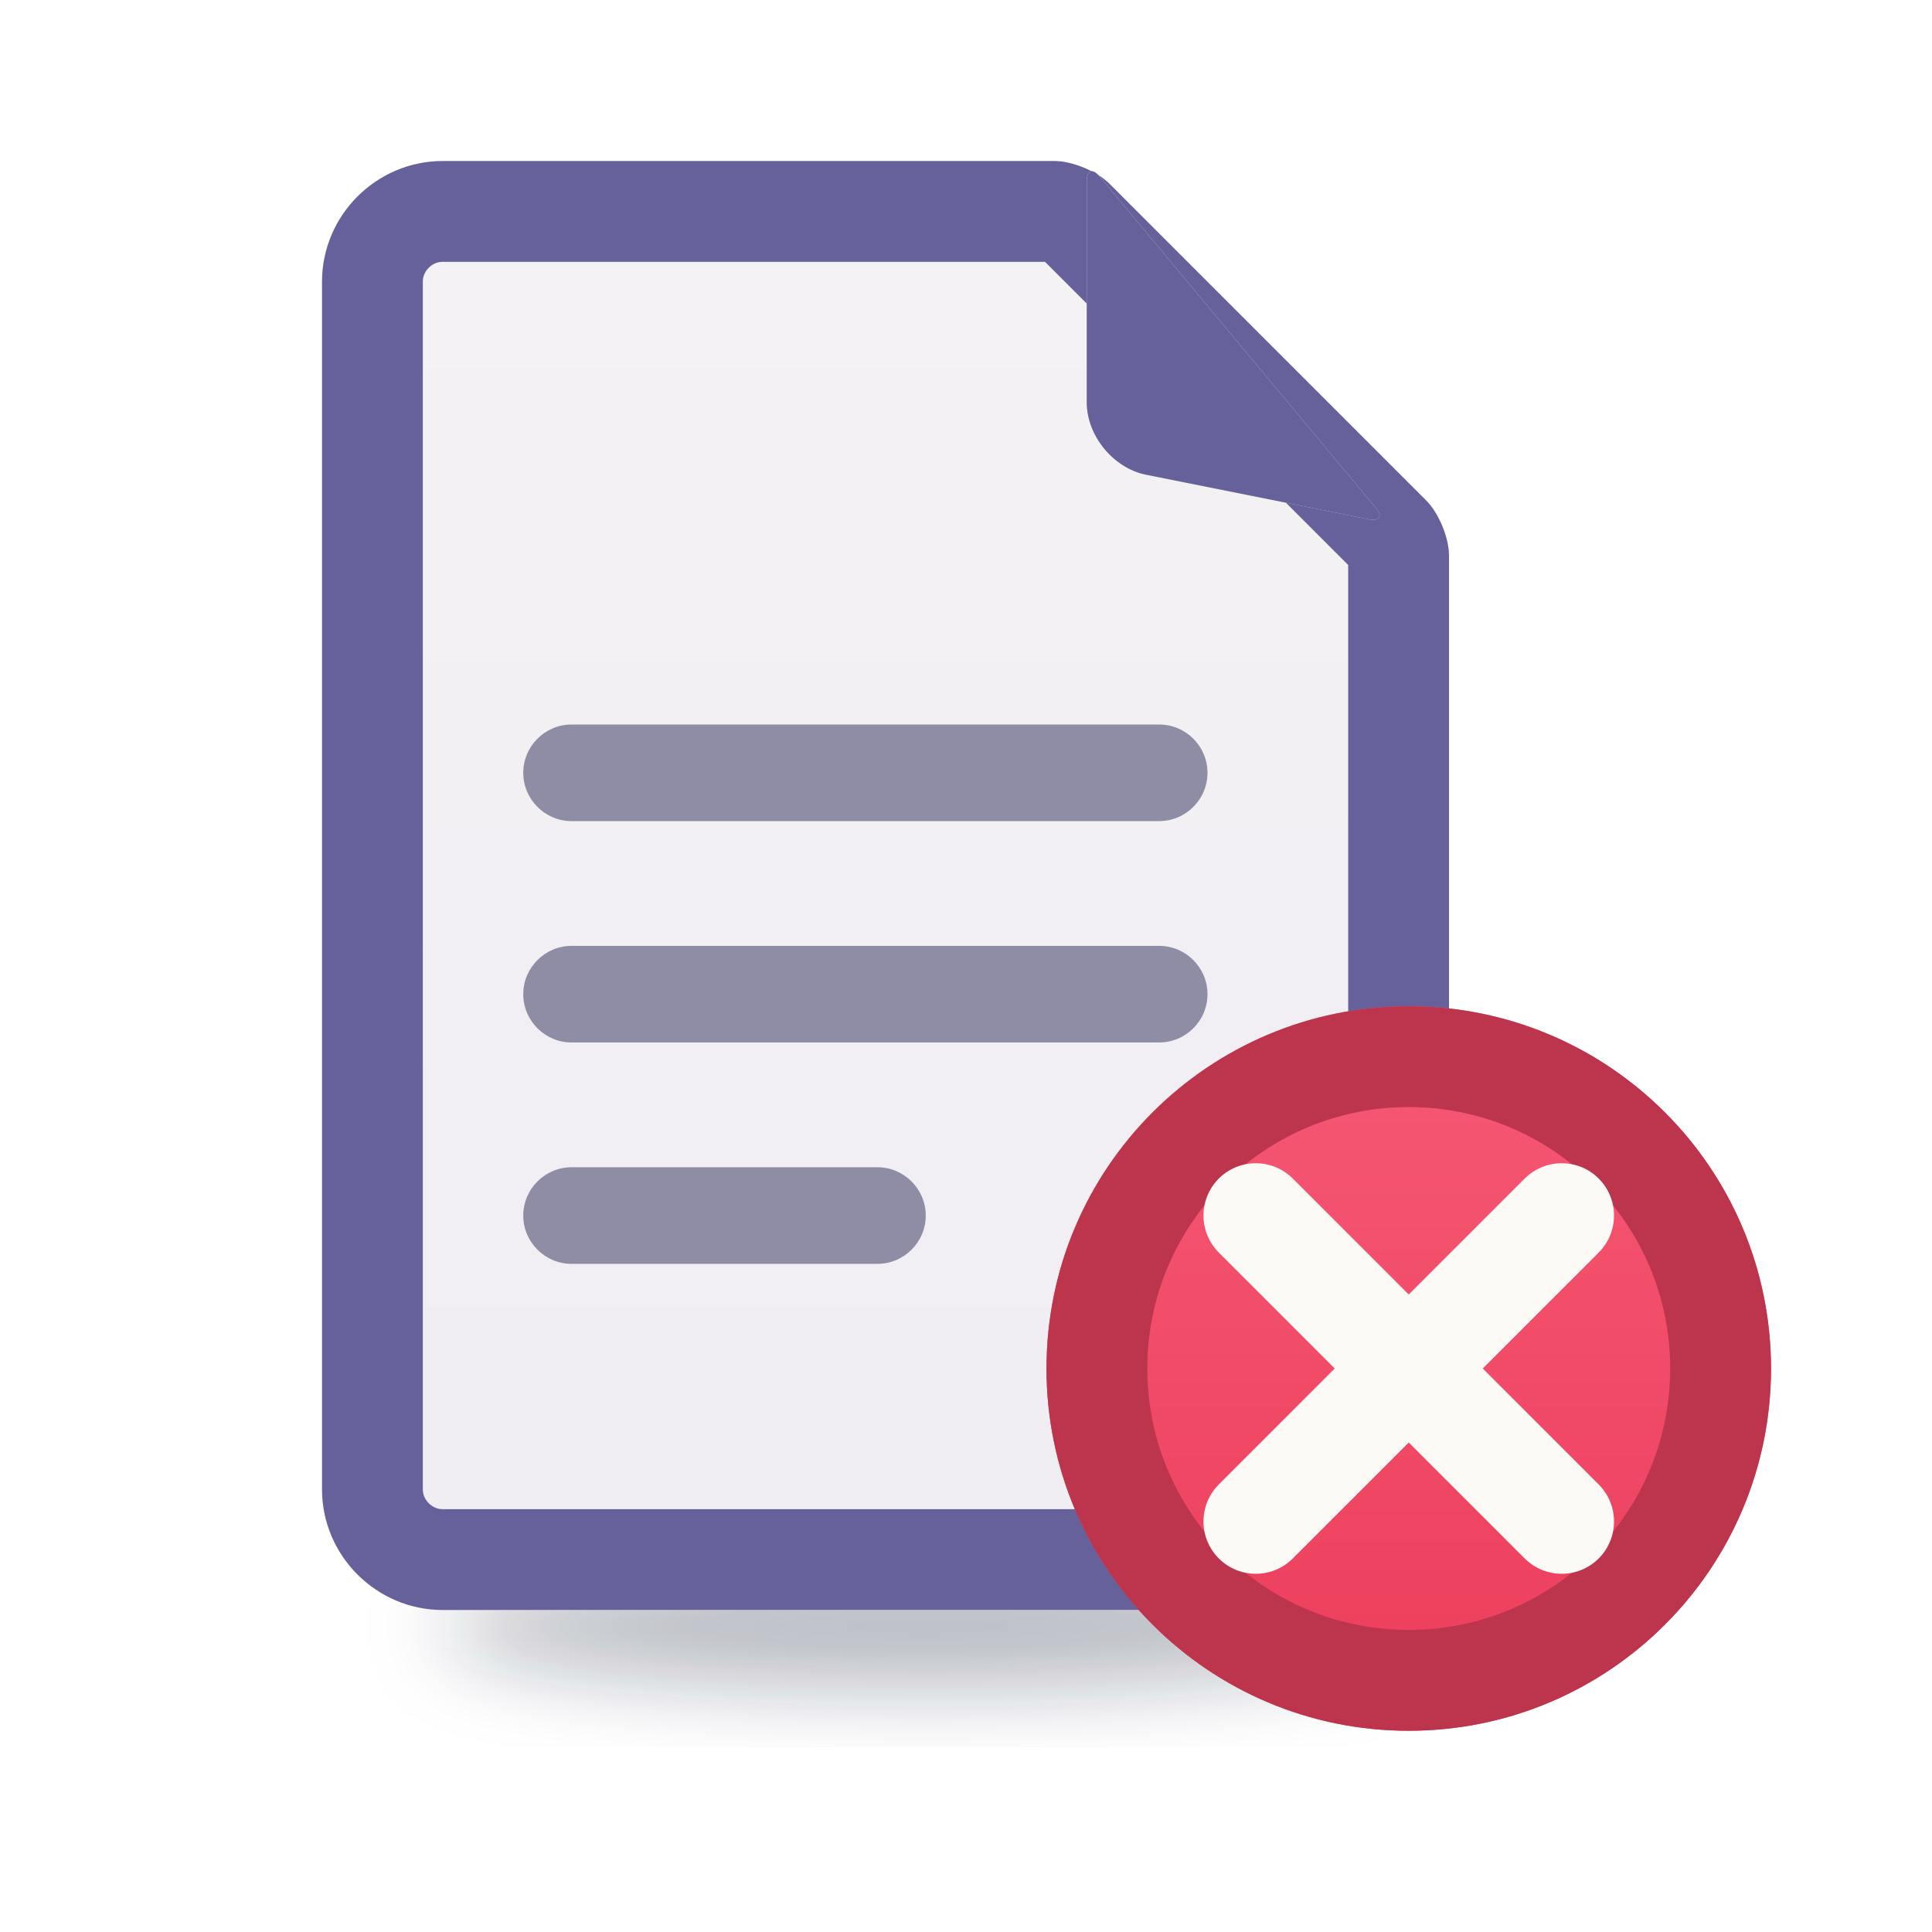
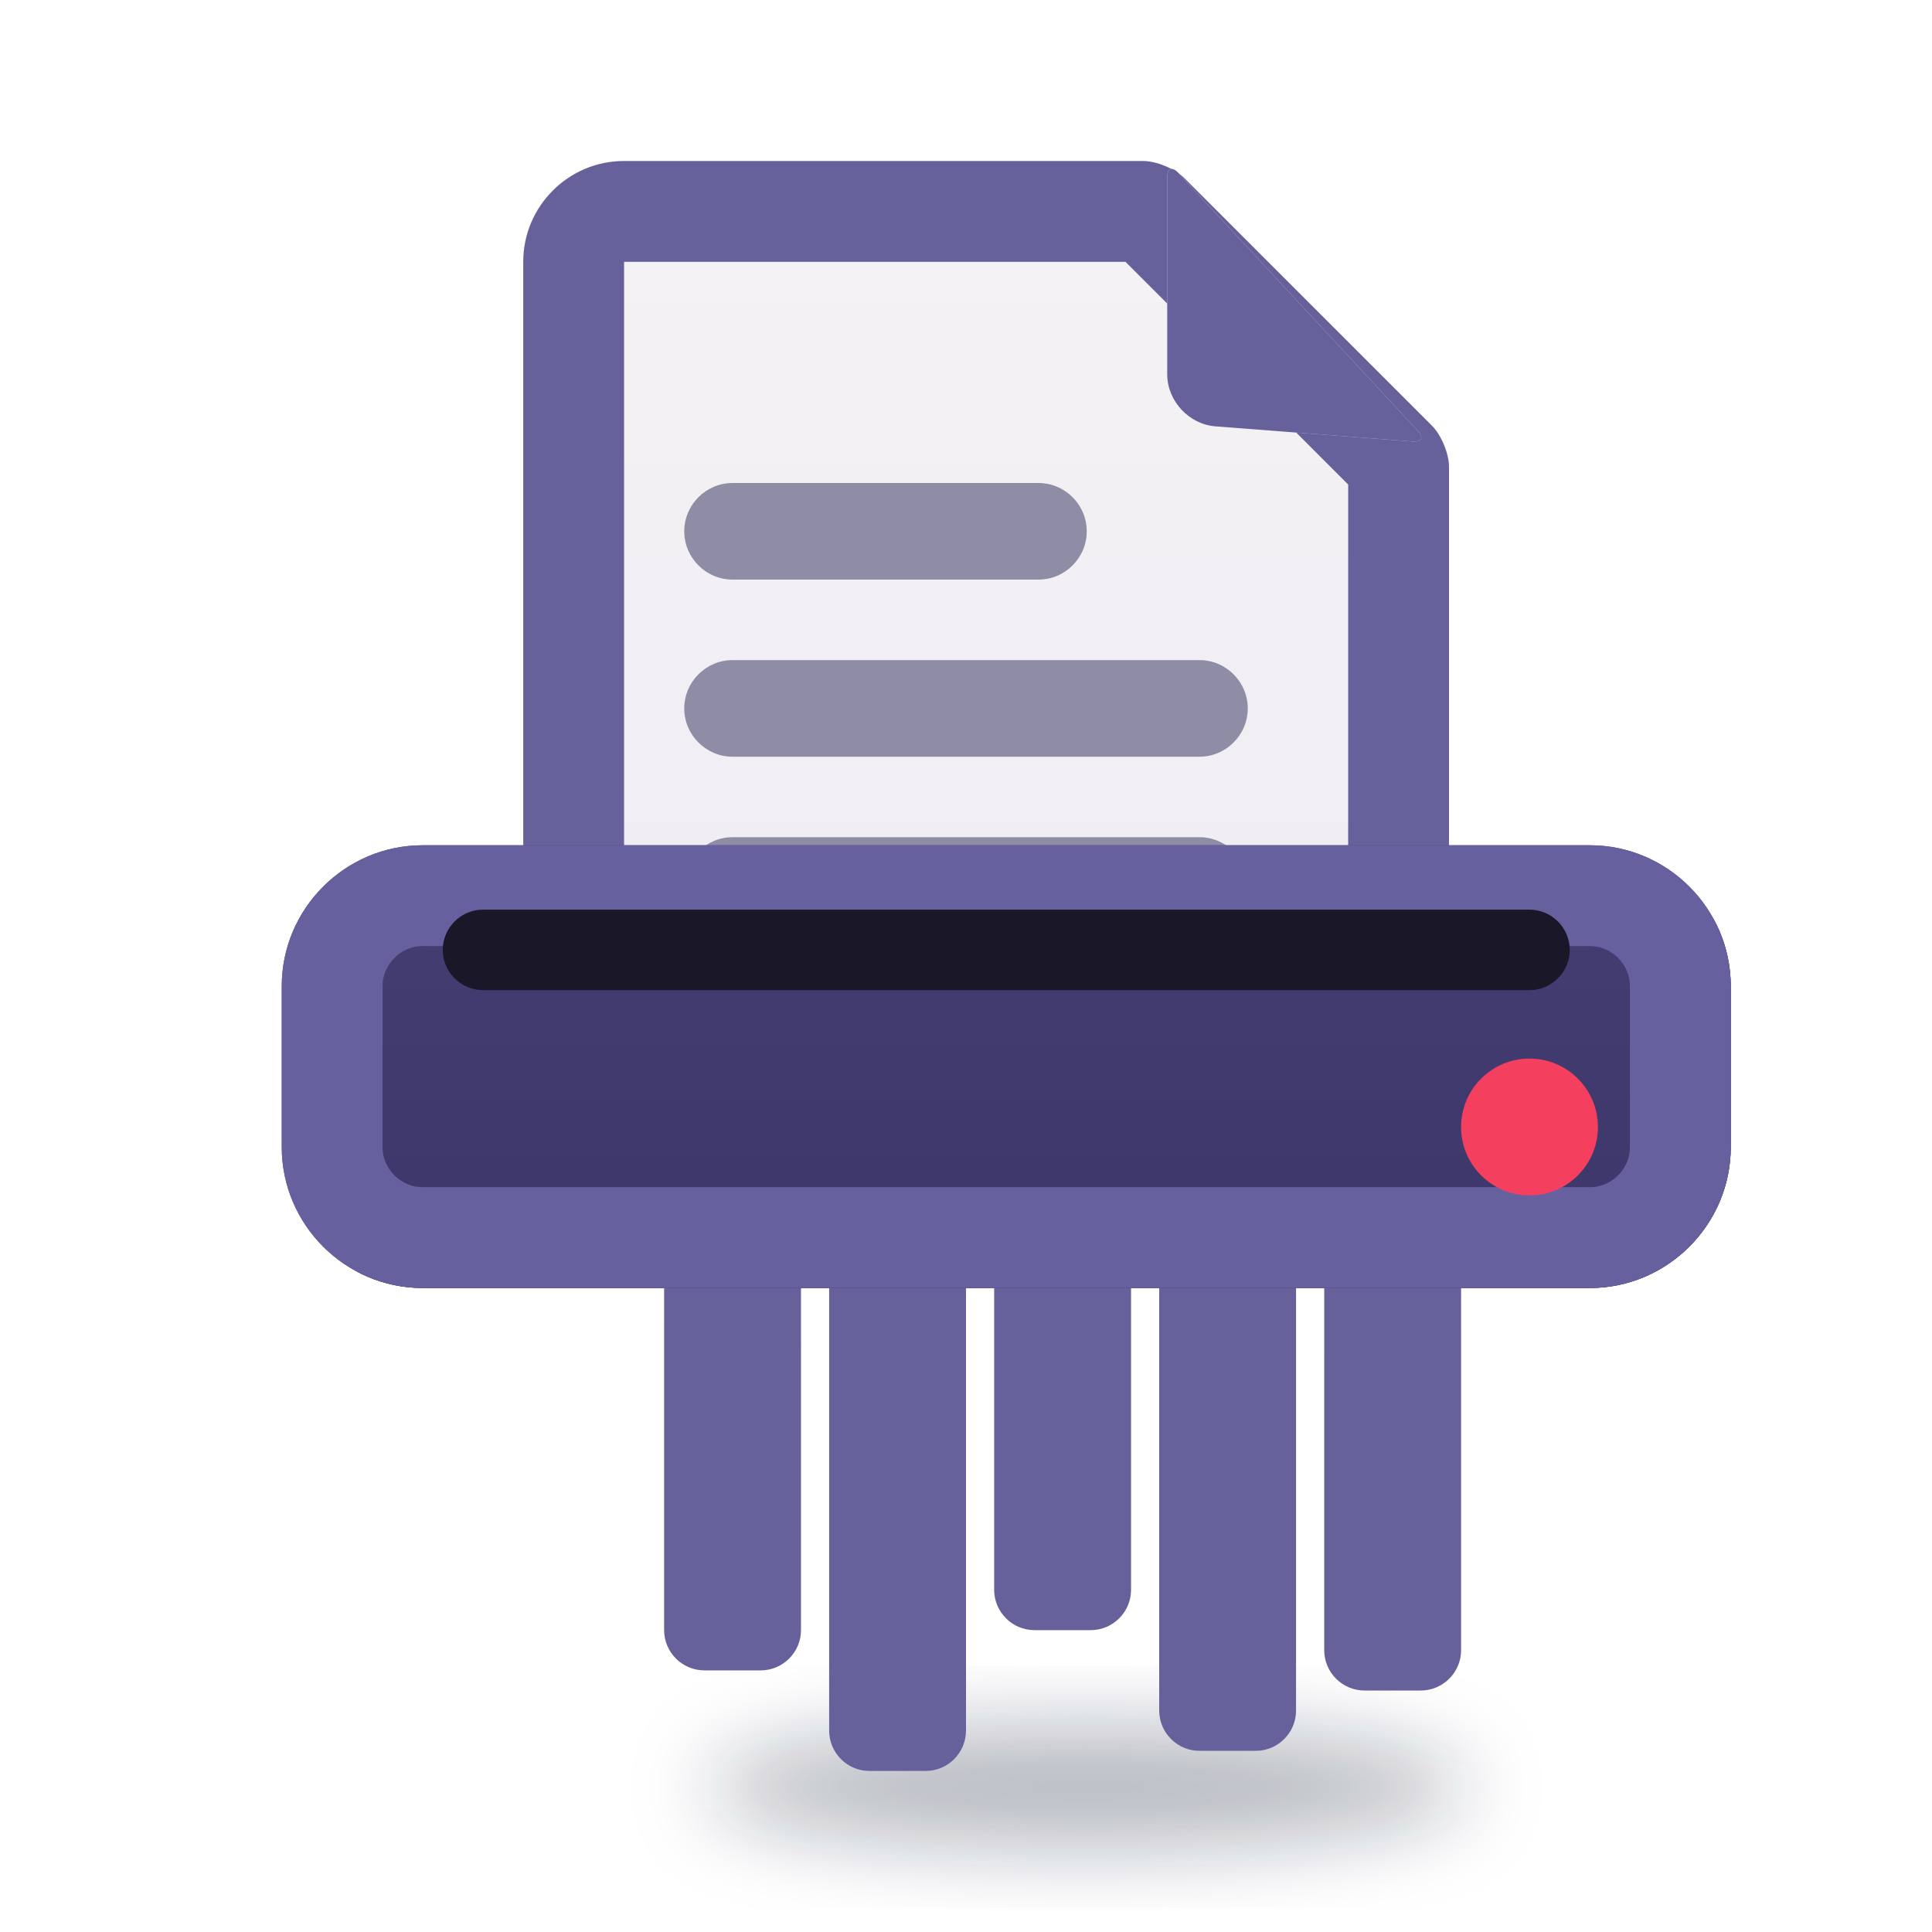
<svg xmlns="http://www.w3.org/2000/svg" viewBox="0 0 48 48" width="48" height="48">
  <defs>
    <filter id="e-delpermanent-32-b1" x="-50%" y="-50%" width="200%" height="200%">
      <feGaussianBlur stdDeviation="1" />
    </filter>
    <linearGradient id="e-delpermanent-32-gf5f2f5efedf3" x1="0" y1="0" x2="0" y2="1">
      <stop offset="0" stop-color="#f5f2f5" />
      <stop offset="1" stop-color="#efedf3" />
    </linearGradient>
    <clipPath id="e-delpermanent-32-c1">
-       <path d="M8 7 C8 5.35 9.35 4 11 4 L26.2 4 C26.64 4 27.255 4.255 27.566 4.566 L35.434 12.434 C35.745 12.745 36 13.36 36 13.8 L36 37 C36 38.65 34.65 40 33 40 L11 40 C9.35 40 8 38.65 8 37 Z" clip-rule="evenodd" />
+       <path d="M16.5 31 C16.5 30.45 16.95 30 17.5 30 L18.9 30 C19.45 30 19.9 30.45 19.9 31 L19.9 40.5 C19.9 41.05 19.45 41.5 18.9 41.5 L17.5 41.5 C16.95 41.5 16.5 41.05 16.5 40.5 Z" clip-rule="evenodd" />
+     </clipPath>
+     <clipPath id="e-delpermanent-32-c2">
+       <path d="M20.6 31 C20.6 30.45 21.05 30 21.6 30 L23 30 C23.55 30 24 30.45 24 31 L24 43 C24 43.55 23.55 44 23 44 L21.6 44 C21.05 44 20.6 43.55 20.6 43 Z" clip-rule="evenodd" />
+     </clipPath>
+     <clipPath id="e-delpermanent-32-c3">
+       <path d="M24.7 31 C24.7 30.45 25.15 30 25.7 30 L27.1 30 C27.65 30 28.1 30.45 28.1 31 L28.1 39.5 C28.1 40.05 27.65 40.5 27.1 40.5 L25.7 40.5 C25.15 40.5 24.7 40.05 24.7 39.5 Z" clip-rule="evenodd" />
+     </clipPath>
+     <clipPath id="e-delpermanent-32-c4">
+       <path d="M28.8 31 C28.8 30.45 29.25 30 29.8 30 L31.2 30 C31.75 30 32.2 30.45 32.2 31 L32.2 42.5 C32.2 43.05 31.75 43.5 31.2 43.5 L29.8 43.5 C29.25 43.5 28.8 43.05 28.8 42.5 Z" clip-rule="evenodd" />
+     </clipPath>
+     <clipPath id="e-delpermanent-32-c5">
+       <path d="M32.9 31 C32.9 30.45 33.35 30 33.9 30 L35.3 30 C35.85 30 36.3 30.45 36.3 31 L36.3 41 C36.3 41.55 35.85 42 35.3 42 L33.9 42 C33.35 42 32.9 41.55 32.9 41 Z" clip-rule="evenodd" />
+     </clipPath>
+     <clipPath id="e-delpermanent-32-c6">
+       <path d="M13 6.5 C13 5.125 14.125 4 15.5 4 L28.4 4 C28.73 4 29.191 4.191 29.424 4.424 L35.576 10.576 C35.809 10.809 36 11.27 36 11.6 L36 23.99 C36 23.995 35.995 24 35.99 24 L13.01 24 C13.005 24 13 23.995 13 23.99 Z" clip-rule="evenodd" />
    </clipPath>
    <linearGradient id="e-delpermanent-32-ge8e6eadcdae6" x1="0" y1="0" x2="0" y2="1">
      <stop offset="0" stop-color="#e8e6ea" />
      <stop offset="1" stop-color="#dcdae6" />
    </linearGradient>
-     <clipPath id="e-delpermanent-32-c2">
-       <path d="M27.32 4.384 C27.144 4.173 27 4.225 27 4.5 L27 10 C27 10.825 27.662 11.632 28.471 11.794 L34.01 12.902 C34.279 12.956 34.356 12.827 34.18 12.616 Z" clip-rule="evenodd" />
+     <clipPath id="e-delpermanent-32-c7">
+       <path d="M29.272 4.293 C29.122 4.132 29 4.18 29 4.4 L29 9.3 C29 9.96 29.538 10.541 30.196 10.592 L35.101 10.969 C35.321 10.986 35.378 10.868 35.228 10.707 Z" clip-rule="evenodd" />
    </clipPath>
-     <linearGradient id="e-delpermanent-32-gf65974ec3d5b" x1="0" y1="0" x2="0" y2="1">
-       <stop offset="0" stop-color="#f65974" />
-       <stop offset="1" stop-color="#ec3d5b" />
+     <linearGradient id="e-delpermanent-32-g443d723c3568" x1="0" y1="0" x2="0" y2="1">
+       <stop offset="0" stop-color="#443d72" />
+       <stop offset="1" stop-color="#3c3568" />
    </linearGradient>
-     <clipPath id="e-delpermanent-32-c3">
-       <path d="M26 34 a9 9 0 1 0 18 0 a9 9 0 1 0 -18 0 Z" clip-rule="evenodd" />
+     <clipPath id="e-delpermanent-32-c8">
+       <path d="M7 24.5 C7 22.575 8.575 21 10.5 21 L39.5 21 C41.425 21 43 22.575 43 24.5 L43 28.5 C43 30.425 41.425 32 39.5 32 L10.5 32 C8.575 32 7 30.425 7 28.5 Z" clip-rule="evenodd" />
    </clipPath>
  </defs>
-   <ellipse cx="23" cy="40.4" rx="12.04" ry="1.5" fill="#0a1230" opacity="0.3" filter="url(#e-delpermanent-32-b1)" />
-   <path d="M8 7 C8 5.35 9.35 4 11 4 L26.2 4 C26.64 4 27.255 4.255 27.566 4.566 L35.434 12.434 C35.745 12.745 36 13.36 36 13.8 L36 37 C36 38.65 34.65 40 33 40 L11 40 C9.35 40 8 38.65 8 37 Z" fill="#fbfaf6" fill-rule="evenodd" />
+   <ellipse cx="27" cy="44.4" rx="9.46" ry="1.5" fill="#0a1230" opacity="0.3" filter="url(#e-delpermanent-32-b1)" />
+   <path d="M16.5 31 C16.5 30.45 16.95 30 17.5 30 L18.9 30 C19.45 30 19.9 30.45 19.9 31 L19.9 40.5 C19.9 41.05 19.45 41.5 18.9 41.5 L17.5 41.5 C16.95 41.5 16.5 41.05 16.5 40.5 Z" fill="url(#e-delpermanent-32-gf5f2f5efedf3)" fill-rule="evenodd" />
  <g clip-path="url(#e-delpermanent-32-c1)">
-     <path d="M8 7 C8 5.35 9.35 4 11 4 L26.2 4 C26.64 4 27.255 4.255 27.566 4.566 L35.434 12.434 C35.745 12.745 36 13.36 36 13.8 L36 37 C36 38.65 34.65 40 33 40 L11 40 C9.35 40 8 38.65 8 37 Z" fill="url(#e-delpermanent-32-gf5f2f5efedf3)" fill-rule="evenodd" transform="translate(1.5 1.5)" />
+     <path d="M16.5 31 C16.5 30.45 16.95 30 17.5 30 L18.9 30 C19.45 30 19.9 30.45 19.9 31 L19.9 40.5 C19.9 41.05 19.45 41.5 18.9 41.5 L17.5 41.5 C16.95 41.5 16.5 41.05 16.5 40.5 Z" fill="none" stroke="#66619b" stroke-width="5.01" stroke-opacity="1" />
  </g>
-   <g clip-path="url(#e-delpermanent-32-c1)">
-     <path d="M8 7 C8 5.35 9.35 4 11 4 L26.2 4 C26.64 4 27.255 4.255 27.566 4.566 L35.434 12.434 C35.745 12.745 36 13.36 36 13.8 L36 37 C36 38.65 34.65 40 33 40 L11 40 C9.35 40 8 38.65 8 37 Z" fill="none" stroke="#66619b" stroke-width="5.01" stroke-opacity="1" />
+   <path d="M20.6 31 C20.6 30.45 21.05 30 21.6 30 L23 30 C23.55 30 24 30.45 24 31 L24 43 C24 43.55 23.55 44 23 44 L21.6 44 C21.05 44 20.6 43.55 20.6 43 Z" fill="url(#e-delpermanent-32-gf5f2f5efedf3)" fill-rule="evenodd" />
+   <g clip-path="url(#e-delpermanent-32-c2)">
+     <path d="M20.6 31 C20.6 30.45 21.05 30 21.6 30 L23 30 C23.55 30 24 30.45 24 31 L24 43 C24 43.55 23.55 44 23 44 L21.6 44 C21.05 44 20.6 43.55 20.6 43 Z" fill="none" stroke="#66619b" stroke-width="5.01" stroke-opacity="1" />
  </g>
-   <path d="M27.32 4.384 C27.144 4.173 27 4.225 27 4.5 L27 10 C27 10.825 27.662 11.632 28.471 11.794 L34.01 12.902 C34.279 12.956 34.356 12.827 34.18 12.616 Z" fill="url(#e-delpermanent-32-ge8e6eadcdae6)" fill-rule="evenodd" />
-   <g clip-path="url(#e-delpermanent-32-c2)">
-     <path d="M27.32 4.384 C27.144 4.173 27 4.225 27 4.5 L27 10 C27 10.825 27.662 11.632 28.471 11.794 L34.01 12.902 C34.279 12.956 34.356 12.827 34.18 12.616 Z" fill="none" stroke="#66619b" stroke-width="5.01" stroke-opacity="1" />
+   <path d="M24.7 31 C24.7 30.45 25.15 30 25.7 30 L27.1 30 C27.65 30 28.1 30.45 28.1 31 L28.1 39.5 C28.1 40.05 27.65 40.5 27.1 40.5 L25.7 40.5 C25.15 40.5 24.7 40.05 24.7 39.5 Z" fill="url(#e-delpermanent-32-gf5f2f5efedf3)" fill-rule="evenodd" />
+   <g clip-path="url(#e-delpermanent-32-c3)">
+     <path d="M24.7 31 C24.7 30.45 25.15 30 25.7 30 L27.1 30 C27.65 30 28.1 30.45 28.1 31 L28.1 39.5 C28.1 40.05 27.65 40.5 27.1 40.5 L25.7 40.5 C25.15 40.5 24.7 40.05 24.7 39.5 Z" fill="none" stroke="#66619b" stroke-width="5.01" stroke-opacity="1" />
  </g>
-   <path d="M13 19.2 C13 18.54 13.54 18 14.2 18 L28.8 18 C29.46 18 30 18.54 30 19.2 L30 19.2 C30 19.86 29.46 20.4 28.8 20.4 L14.2 20.4 C13.54 20.4 13 19.86 13 19.2 Z" fill="#8f8da6" fill-rule="evenodd" />
-   <path d="M13 24.7 C13 24.04 13.54 23.5 14.2 23.5 L28.8 23.5 C29.46 23.5 30 24.04 30 24.7 L30 24.7 C30 25.36 29.46 25.9 28.8 25.9 L14.2 25.9 C13.54 25.9 13 25.36 13 24.7 Z" fill="#8f8da6" fill-rule="evenodd" />
-   <path d="M13 30.2 C13 29.54 13.54 29 14.2 29 L21.8 29 C22.46 29 23 29.54 23 30.2 L23 30.2 C23 30.86 22.46 31.4 21.8 31.4 L14.2 31.4 C13.54 31.4 13 30.86 13 30.2 Z" fill="#8f8da6" fill-rule="evenodd" />
-   <path d="M26 34 a9 9 0 1 0 18 0 a9 9 0 1 0 -18 0 Z" fill="url(#e-delpermanent-32-gf65974ec3d5b)" fill-rule="evenodd" />
-   <g clip-path="url(#e-delpermanent-32-c3)">
-     <path d="M26 34 a9 9 0 1 0 18 0 a9 9 0 1 0 -18 0 Z" fill="none" stroke="#bd344d" stroke-width="5.01" stroke-opacity="1" />
+   <path d="M28.8 31 C28.8 30.45 29.25 30 29.8 30 L31.2 30 C31.75 30 32.2 30.45 32.2 31 L32.2 42.5 C32.2 43.05 31.75 43.5 31.2 43.5 L29.8 43.5 C29.25 43.5 28.8 43.05 28.8 42.5 Z" fill="url(#e-delpermanent-32-gf5f2f5efedf3)" fill-rule="evenodd" />
+   <g clip-path="url(#e-delpermanent-32-c4)">
+     <path d="M28.8 31 C28.8 30.45 29.25 30 29.8 30 L31.2 30 C31.75 30 32.2 30.45 32.2 31 L32.2 42.5 C32.2 43.05 31.75 43.5 31.2 43.5 L29.8 43.5 C29.25 43.5 28.8 43.05 28.8 42.5 Z" fill="none" stroke="#66619b" stroke-width="5.01" stroke-opacity="1" />
  </g>
-   <path d="M31.2 30.2 L38.8 37.8 M38.8 30.2 L31.2 37.8" fill="none" stroke="#fbfaf6" stroke-width="2.6" stroke-linecap="round" stroke-linejoin="round" />
+   <path d="M32.9 31 C32.9 30.45 33.35 30 33.9 30 L35.3 30 C35.85 30 36.3 30.45 36.3 31 L36.3 41 C36.3 41.55 35.85 42 35.3 42 L33.9 42 C33.35 42 32.9 41.55 32.9 41 Z" fill="url(#e-delpermanent-32-gf5f2f5efedf3)" fill-rule="evenodd" />
+   <g clip-path="url(#e-delpermanent-32-c5)">
+     <path d="M32.9 31 C32.9 30.45 33.35 30 33.9 30 L35.3 30 C35.85 30 36.3 30.45 36.3 31 L36.3 41 C36.3 41.55 35.85 42 35.3 42 L33.9 42 C33.35 42 32.9 41.55 32.9 41 Z" fill="none" stroke="#66619b" stroke-width="5.01" stroke-opacity="1" />
+   </g>
+   <path d="M13 6.5 C13 5.125 14.125 4 15.5 4 L28.4 4 C28.73 4 29.191 4.191 29.424 4.424 L35.576 10.576 C35.809 10.809 36 11.27 36 11.6 L36 23.99 C36 23.995 35.995 24 35.99 24 L13.01 24 C13.005 24 13 23.995 13 23.99 Z" fill="#fbfaf6" fill-rule="evenodd" />
+   <g clip-path="url(#e-delpermanent-32-c6)">
+     <path d="M13 6.5 C13 5.125 14.125 4 15.5 4 L28.4 4 C28.73 4 29.191 4.191 29.424 4.424 L35.576 10.576 C35.809 10.809 36 11.27 36 11.6 L36 23.99 C36 23.995 35.995 24 35.99 24 L13.01 24 C13.005 24 13 23.995 13 23.99 Z" fill="url(#e-delpermanent-32-gf5f2f5efedf3)" fill-rule="evenodd" transform="translate(1.5 1.5)" />
+   </g>
+   <g clip-path="url(#e-delpermanent-32-c6)">
+     <path d="M13 6.5 C13 5.125 14.125 4 15.5 4 L28.4 4 C28.73 4 29.191 4.191 29.424 4.424 L35.576 10.576 C35.809 10.809 36 11.27 36 11.6 L36 23.99 C36 23.995 35.995 24 35.99 24 L13.01 24 C13.005 24 13 23.995 13 23.99 Z" fill="none" stroke="#66619b" stroke-width="5.01" stroke-opacity="1" />
+   </g>
+   <path d="M29.272 4.293 C29.122 4.132 29 4.18 29 4.4 L29 9.3 C29 9.96 29.538 10.541 30.196 10.592 L35.101 10.969 C35.321 10.986 35.378 10.868 35.228 10.707 Z" fill="url(#e-delpermanent-32-ge8e6eadcdae6)" fill-rule="evenodd" />
+   <g clip-path="url(#e-delpermanent-32-c7)">
+     <path d="M29.272 4.293 C29.122 4.132 29 4.18 29 4.4 L29 9.3 C29 9.96 29.538 10.541 30.196 10.592 L35.101 10.969 C35.321 10.986 35.378 10.868 35.228 10.707 Z" fill="none" stroke="#66619b" stroke-width="5.01" stroke-opacity="1" />
+   </g>
+   <path d="M17 13.2 C17 12.54 17.54 12 18.2 12 L25.8 12 C26.46 12 27 12.54 27 13.2 L27 13.2 C27 13.86 26.46 14.4 25.8 14.4 L18.2 14.4 C17.54 14.4 17 13.86 17 13.2 Z" fill="#8f8da6" fill-rule="evenodd" />
+   <path d="M17 17.6 C17 16.94 17.54 16.4 18.2 16.4 L29.8 16.4 C30.46 16.4 31 16.94 31 17.6 L31 17.6 C31 18.26 30.46 18.8 29.8 18.8 L18.2 18.8 C17.54 18.8 17 18.26 17 17.6 Z" fill="#8f8da6" fill-rule="evenodd" />
+   <path d="M17 22 C17 21.34 17.54 20.8 18.2 20.8 L29.8 20.8 C30.46 20.8 31 21.34 31 22 L31 22 C31 22.66 30.46 23.2 29.8 23.2 L18.2 23.2 C17.54 23.2 17 22.66 17 22 Z" fill="#8f8da6" fill-rule="evenodd" />
+   <path d="M7 24.5 C7 22.575 8.575 21 10.5 21 L39.5 21 C41.425 21 43 22.575 43 24.5 L43 28.5 C43 30.425 41.425 32 39.5 32 L10.5 32 C8.575 32 7 30.425 7 28.5 Z" fill="#4a4580" fill-rule="evenodd" />
+   <g clip-path="url(#e-delpermanent-32-c8)">
+     <path d="M7 24.5 C7 22.575 8.575 21 10.5 21 L39.5 21 C41.425 21 43 22.575 43 24.5 L43 28.5 C43 30.425 41.425 32 39.5 32 L10.5 32 C8.575 32 7 30.425 7 28.5 Z" fill="url(#e-delpermanent-32-g443d723c3568)" fill-rule="evenodd" transform="translate(1.5 1.5)" />
+   </g>
+   <g clip-path="url(#e-delpermanent-32-c8)">
+     <path d="M7 24.5 C7 22.575 8.575 21 10.5 21 L39.5 21 C41.425 21 43 22.575 43 24.5 L43 28.5 C43 30.425 41.425 32 39.5 32 L10.5 32 C8.575 32 7 30.425 7 28.5 Z" fill="none" stroke="#67609f" stroke-width="5.01" stroke-opacity="1" />
+   </g>
+   <path d="M11 23.6 C11 23.05 11.45 22.6 12 22.6 L38 22.6 C38.55 22.6 39 23.05 39 23.6 L39 23.6 C39 24.15 38.55 24.6 38 24.6 L12 24.6 C11.45 24.6 11 24.15 11 23.6 Z" fill="#1a1828" fill-rule="evenodd" />
+   <path d="M36.3 28 a1.7 1.7 0 1 0 3.4 0 a1.7 1.7 0 1 0 -3.4 0 Z" fill="#f43f5e" fill-rule="evenodd" />
</svg>
